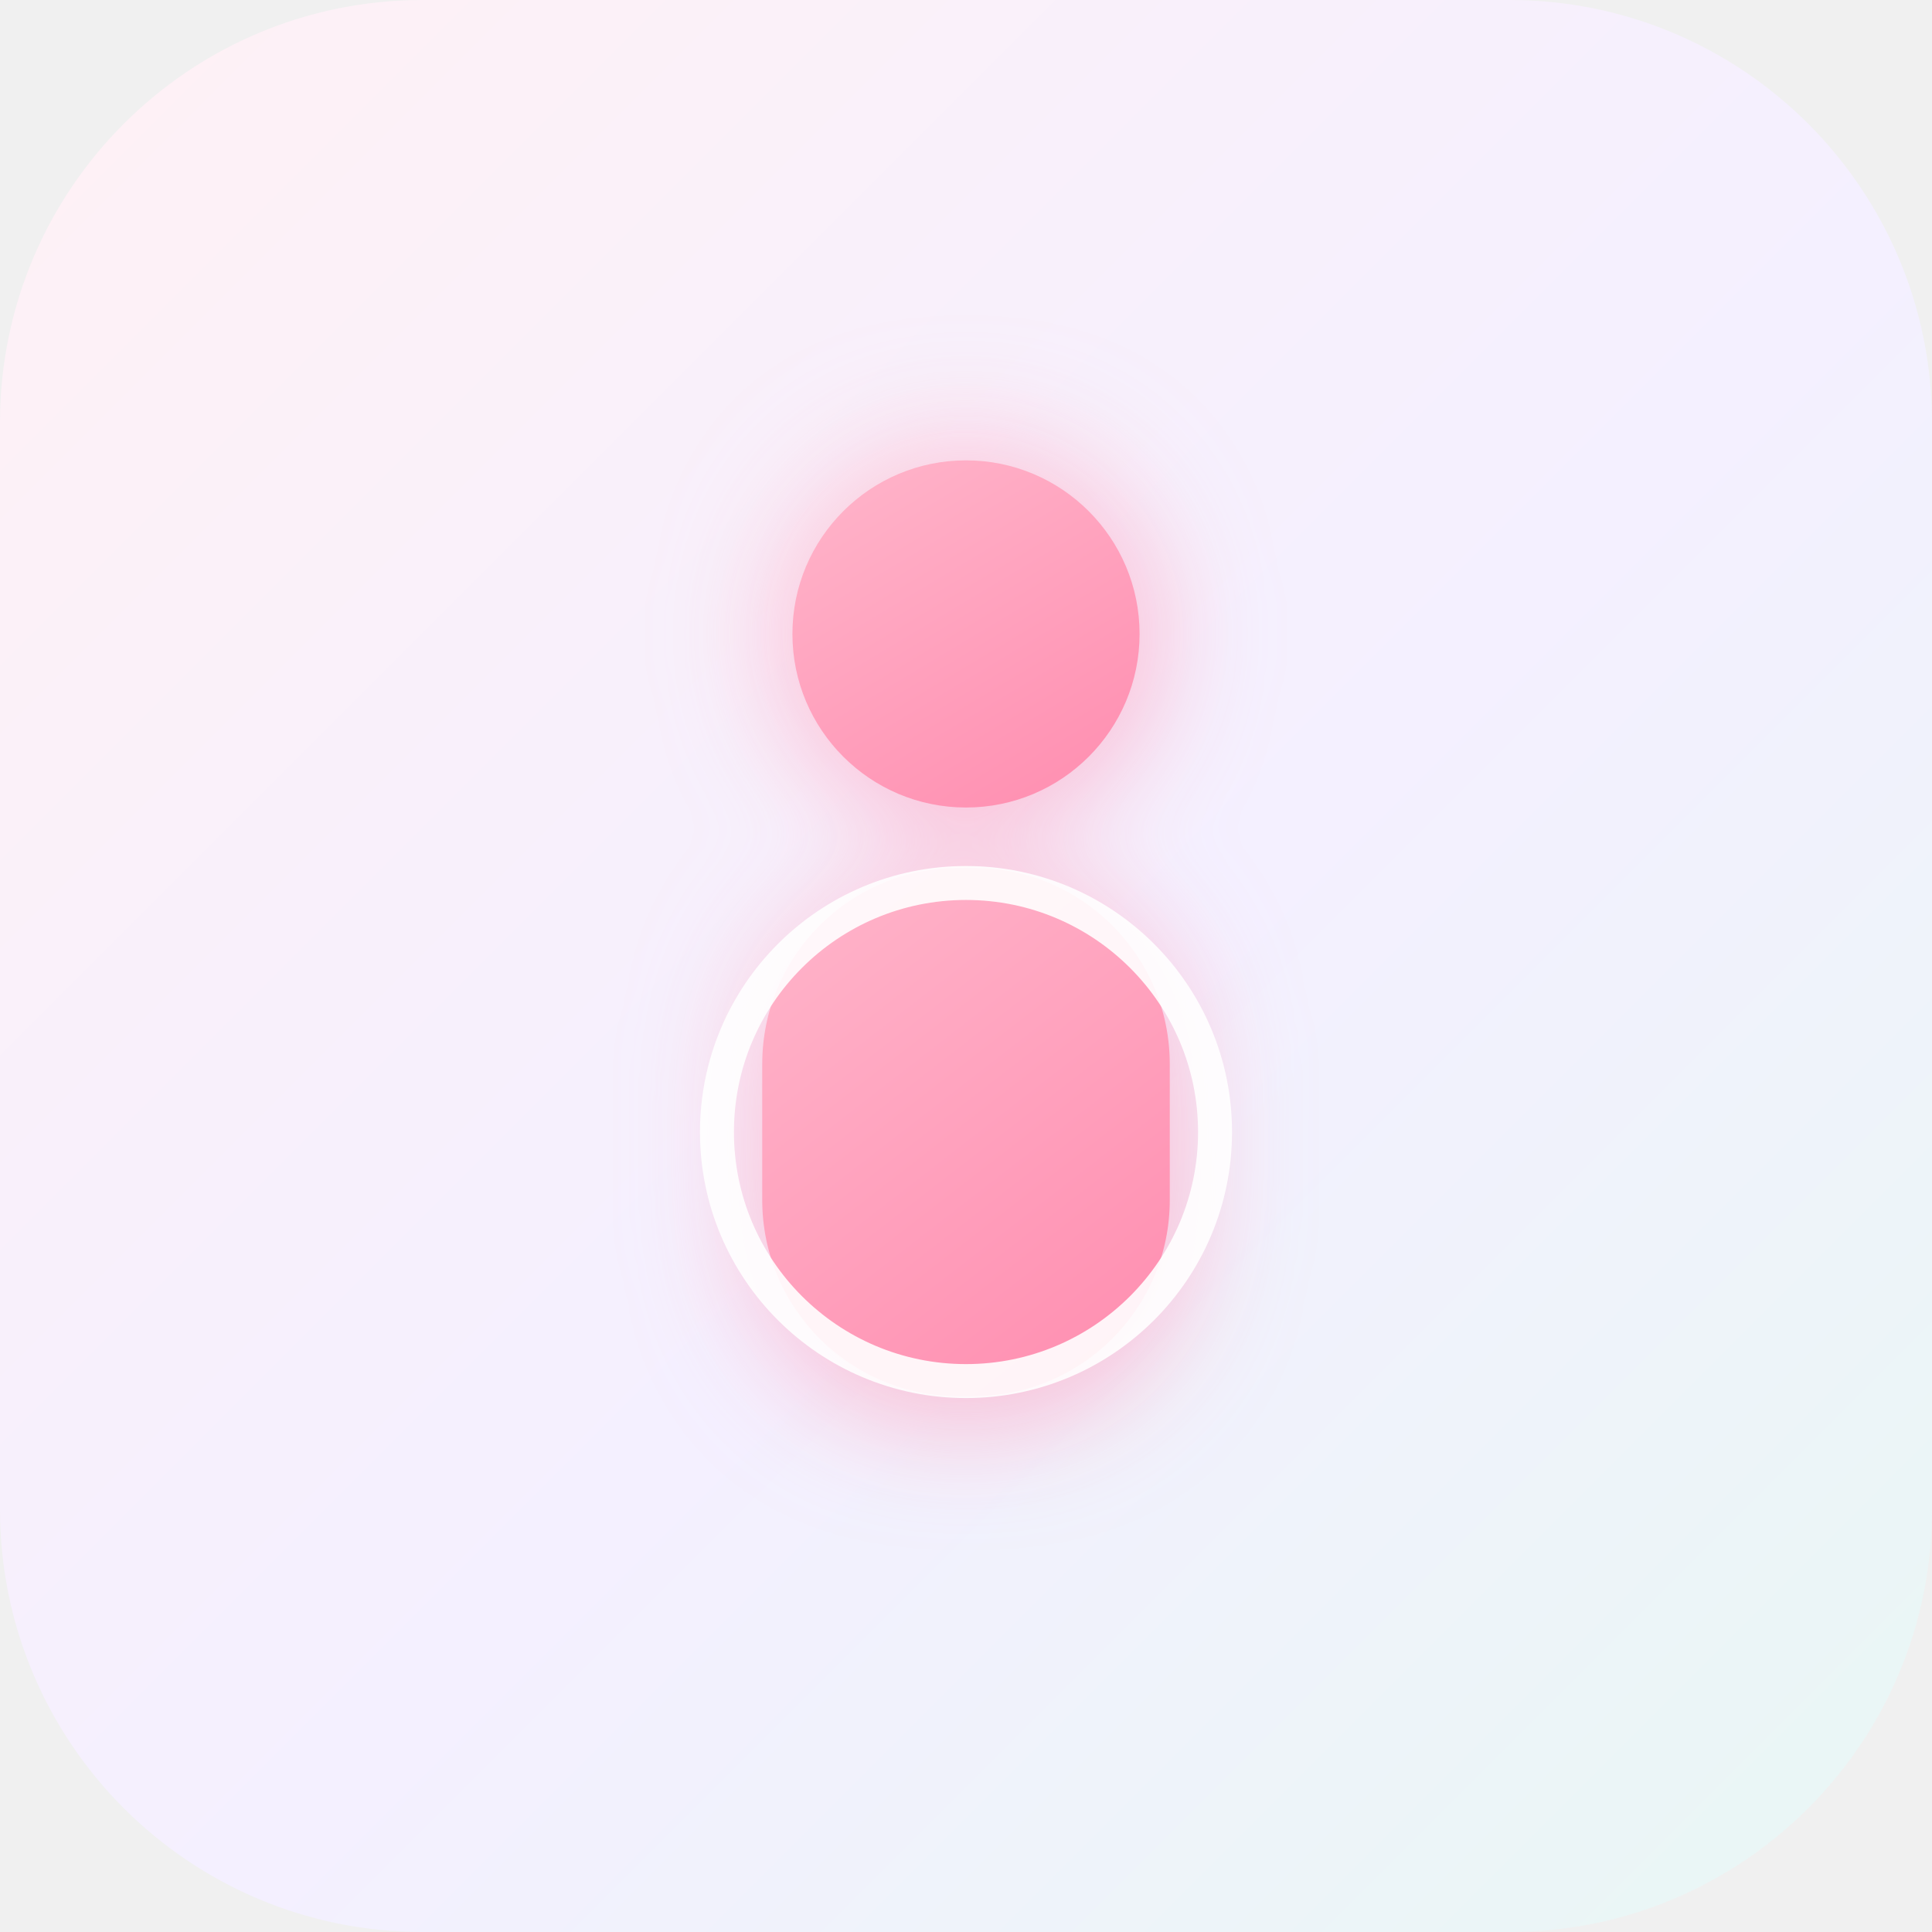
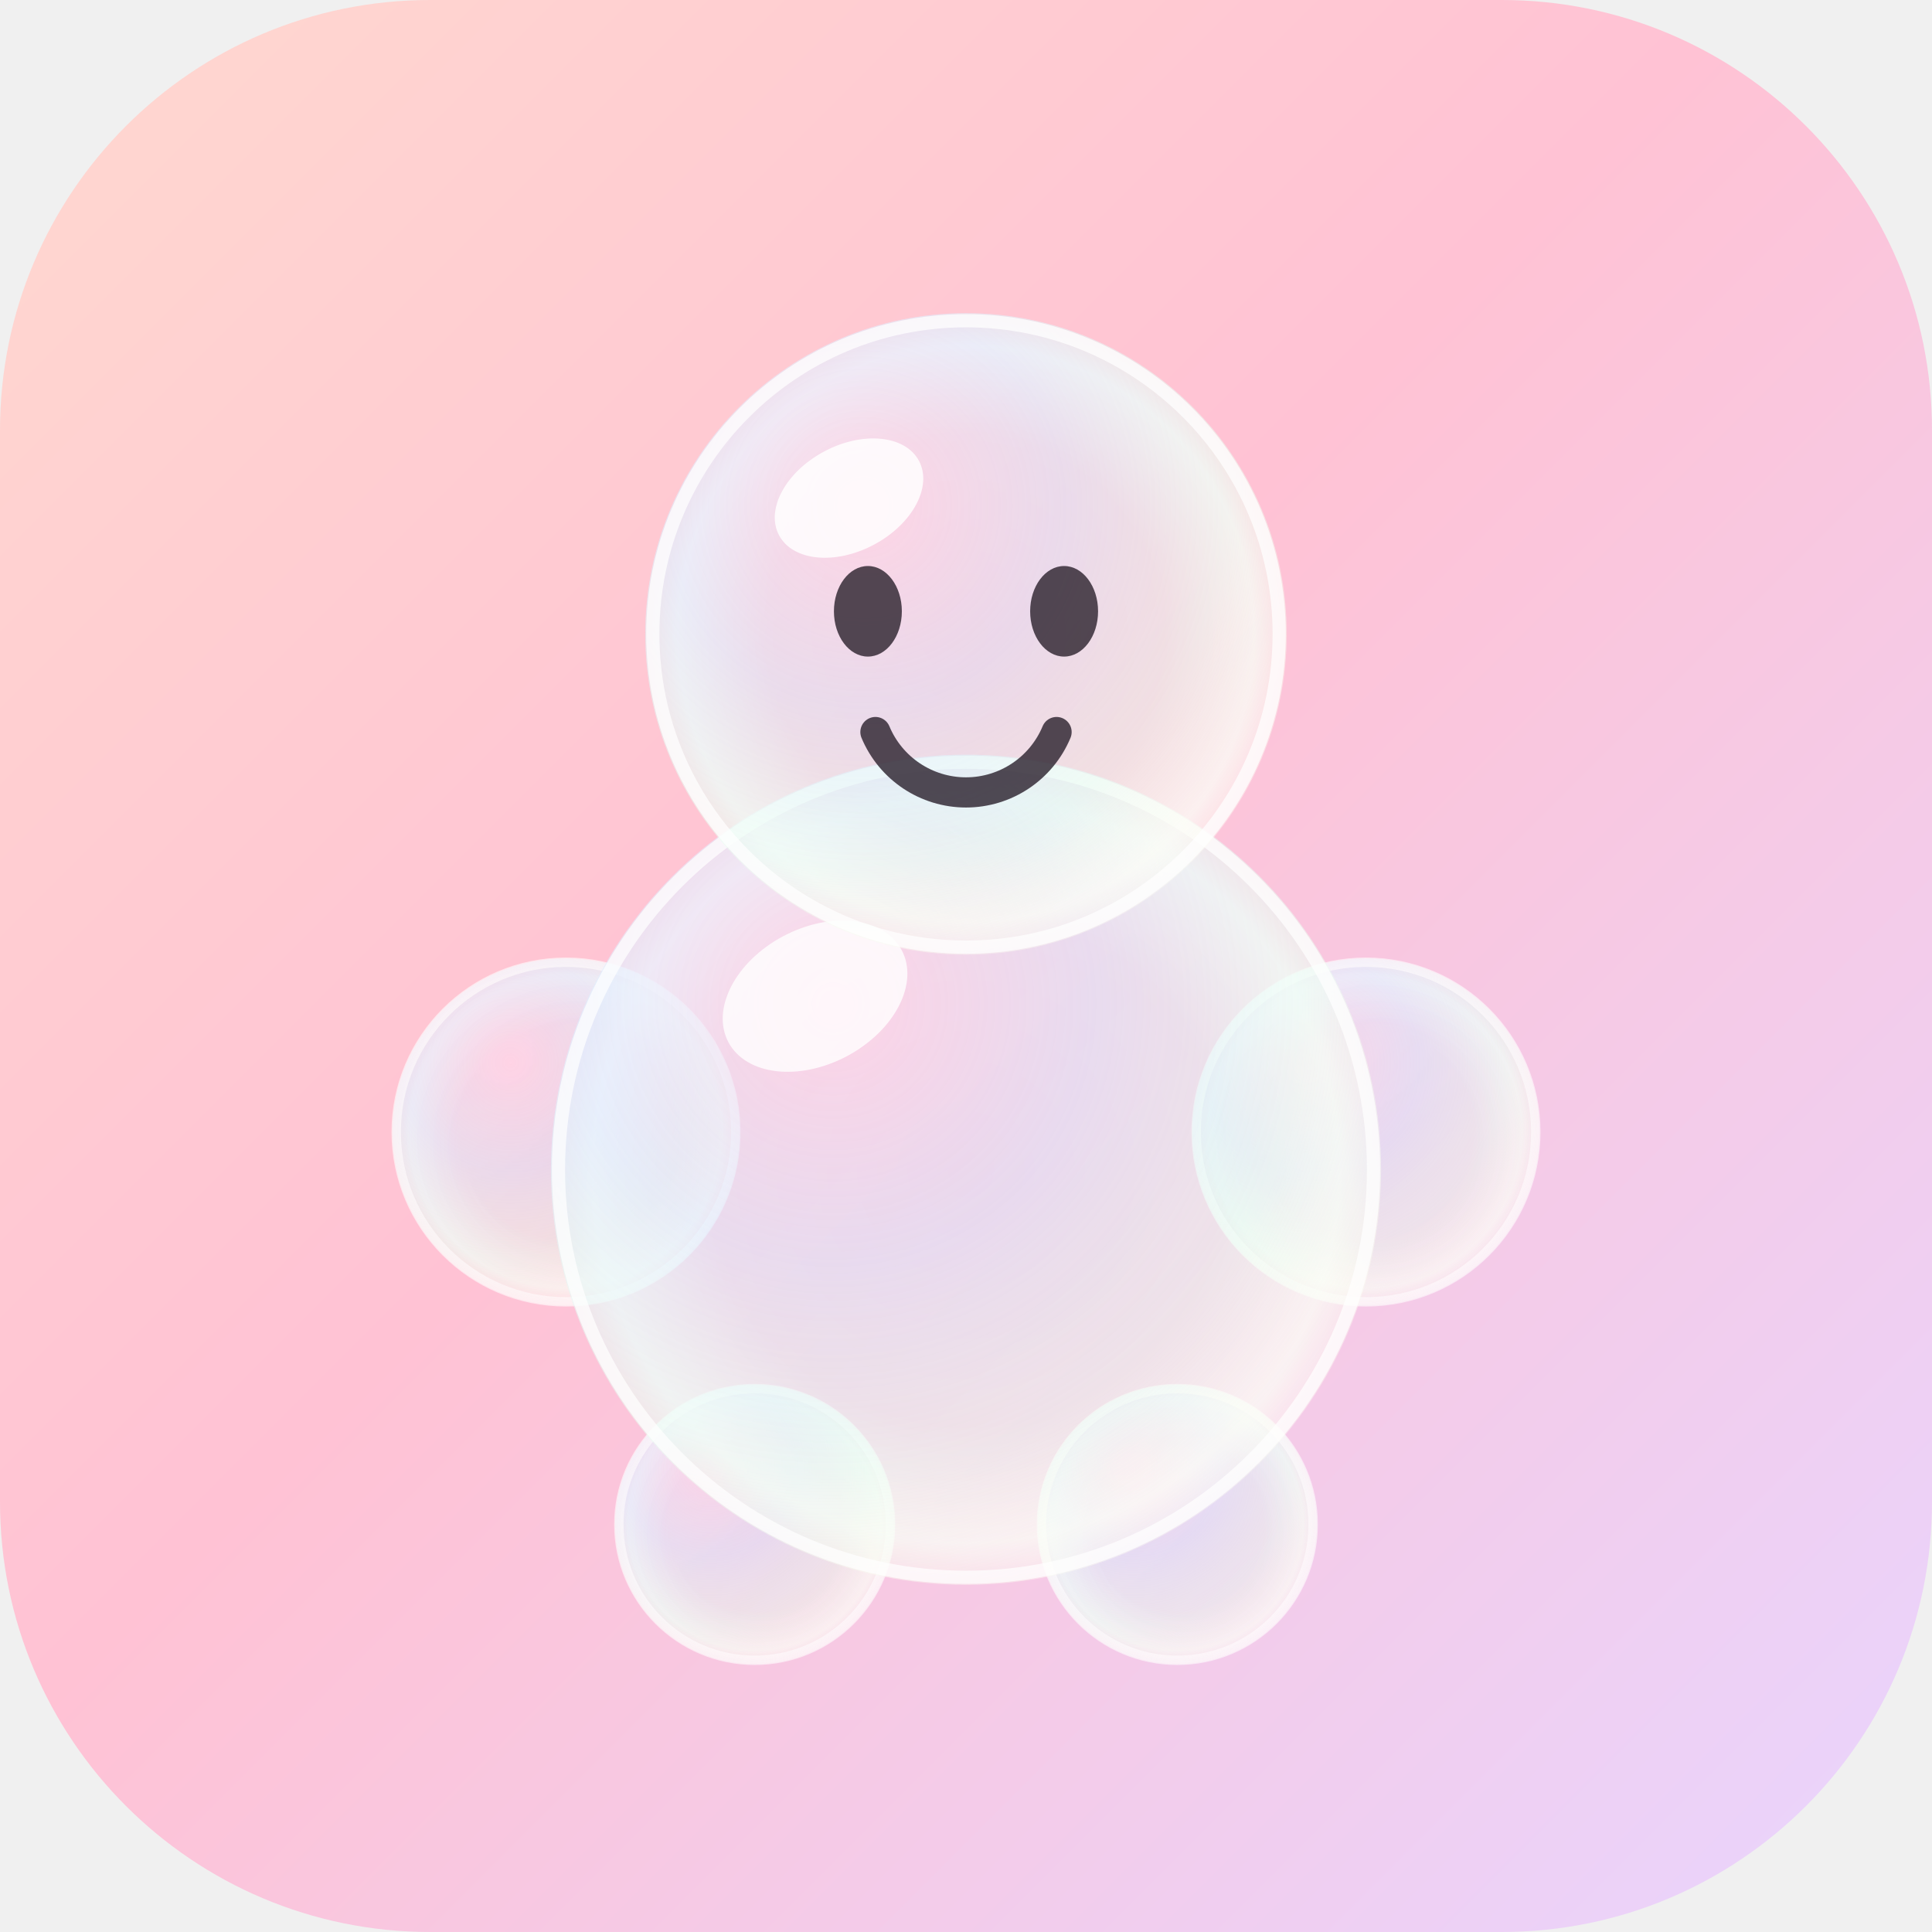
- <svg xmlns="http://www.w3.org/2000/svg" viewBox="0 0 512 512">
+ <svg xmlns="http://www.w3.org/2000/svg" viewBox="0 0 512 512" role="img" aria-label="bubble">
  <defs>
    <linearGradient id="bg" x1="0" y1="0" x2="1" y2="1">
-       <stop offset="0" stop-color="#FFF1F5" />
-       <stop offset="0.55" stop-color="#F4F0FF" />
-       <stop offset="1" stop-color="#E8F7F4" />
+       <stop offset="0" stop-color="#FFD9CF" />
+       <stop offset="0.45" stop-color="#FFC2D4" />
+       <stop offset="1" stop-color="#E8D5FF" />
    </linearGradient>
-     <linearGradient id="body" x1="0.2" y1="0" x2="0.8" y2="1">
-       <stop offset="0" stop-color="#FFB3C9" />
-       <stop offset="1" stop-color="#FF8FB1" />
-     </linearGradient>
-     <filter id="soft" x="-40%" y="-40%" width="180%" height="180%">
-       <feGaussianBlur stdDeviation="14" />
-     </filter>
+     <radialGradient id="film" cx="0.5" cy="0.5" r="0.5">
+       <stop offset="0" stop-color="#ffffff" stop-opacity="0.14" />
+       <stop offset="0.62" stop-color="#ffffff" stop-opacity="0.24" />
+       <stop offset="0.9" stop-color="#ffffff" stop-opacity="0.72" />
+       <stop offset="1" stop-color="#ffffff" stop-opacity="0.34" />
+     </radialGradient>
+     <radialGradient id="iris" cx="0.34" cy="0.3" r="0.78">
+       <stop offset="0" stop-color="#FFD6EC" stop-opacity="0.55" />
+       <stop offset="0.4" stop-color="#CEE8FF" stop-opacity="0.42" />
+       <stop offset="0.72" stop-color="#D6FFE8" stop-opacity="0.3" />
+       <stop offset="1" stop-color="#FFF6CE" stop-opacity="0.08" />
+     </radialGradient>
  </defs>
-   <rect width="512" height="512" rx="112" fill="url(#bg)" />
-   <g filter="url(#soft)" opacity="0.55">
-     <circle cx="256" cy="168" r="52" fill="url(#body)" />
-     <rect x="196" y="228" width="120" height="150" rx="56" fill="url(#body)" />
+   <rect width="512" height="512" rx="114" fill="url(#bg)" />
+   <g>
+     <g opacity="0.95">
+       <circle cx="150" cy="300" r="46" fill="url(#film)" />
+       <circle cx="150" cy="300" r="46" fill="url(#iris)" />
+       <circle cx="150" cy="300" r="45" fill="none" stroke="#ffffff" stroke-opacity="0.6" stroke-width="2.5" />
+       <circle cx="362" cy="300" r="46" fill="url(#film)" />
+       <circle cx="362" cy="300" r="46" fill="url(#iris)" />
+       <circle cx="362" cy="300" r="45" fill="none" stroke="#ffffff" stroke-opacity="0.6" stroke-width="2.5" />
+       <circle cx="200" cy="404" r="37" fill="url(#film)" />
+       <circle cx="200" cy="404" r="37" fill="url(#iris)" />
+       <circle cx="200" cy="404" r="36" fill="none" stroke="#ffffff" stroke-opacity="0.6" stroke-width="2.5" />
+       <circle cx="312" cy="404" r="37" fill="url(#film)" />
+       <circle cx="312" cy="404" r="37" fill="url(#iris)" />
+       <circle cx="312" cy="404" r="36" fill="none" stroke="#ffffff" stroke-opacity="0.6" stroke-width="2.5" />
+     </g>
+     <circle cx="256" cy="310" r="110" fill="url(#film)" />
+     <circle cx="256" cy="310" r="110" fill="url(#iris)" />
+     <circle cx="256" cy="310" r="108" fill="none" stroke="#ffffff" stroke-opacity="0.72" stroke-width="3.5" />
+     <ellipse cx="216" cy="264" rx="26" ry="18" fill="#ffffff" opacity="0.8" transform="rotate(-28 216 264)" />
+     <circle cx="256" cy="168" r="85" fill="url(#film)" />
+     <circle cx="256" cy="168" r="85" fill="url(#iris)" />
+     <circle cx="256" cy="168" r="83" fill="none" stroke="#ffffff" stroke-opacity="0.75" stroke-width="3.5" />
+     <ellipse cx="225" cy="132" rx="21" ry="14" fill="#ffffff" opacity="0.85" transform="rotate(-28 225 132)" />
+     <g fill="#2E2430" opacity="0.82">
+       <ellipse cx="230" cy="162" rx="9" ry="12" />
+       <ellipse cx="282" cy="162" rx="9" ry="12" />
+     </g>
+     <path d="M232 194a26 26 0 0 0 48 0" fill="none" stroke="#2E2430" stroke-opacity="0.82" stroke-width="8" stroke-linecap="round" />
  </g>
-   <circle cx="256" cy="168" r="46" fill="url(#body)" />
-   <rect x="202" y="230" width="108" height="140" rx="52" fill="url(#body)" />
-   <circle cx="256" cy="300" r="66" fill="none" stroke="#fff" stroke-width="9" opacity="0.9" />
</svg>
